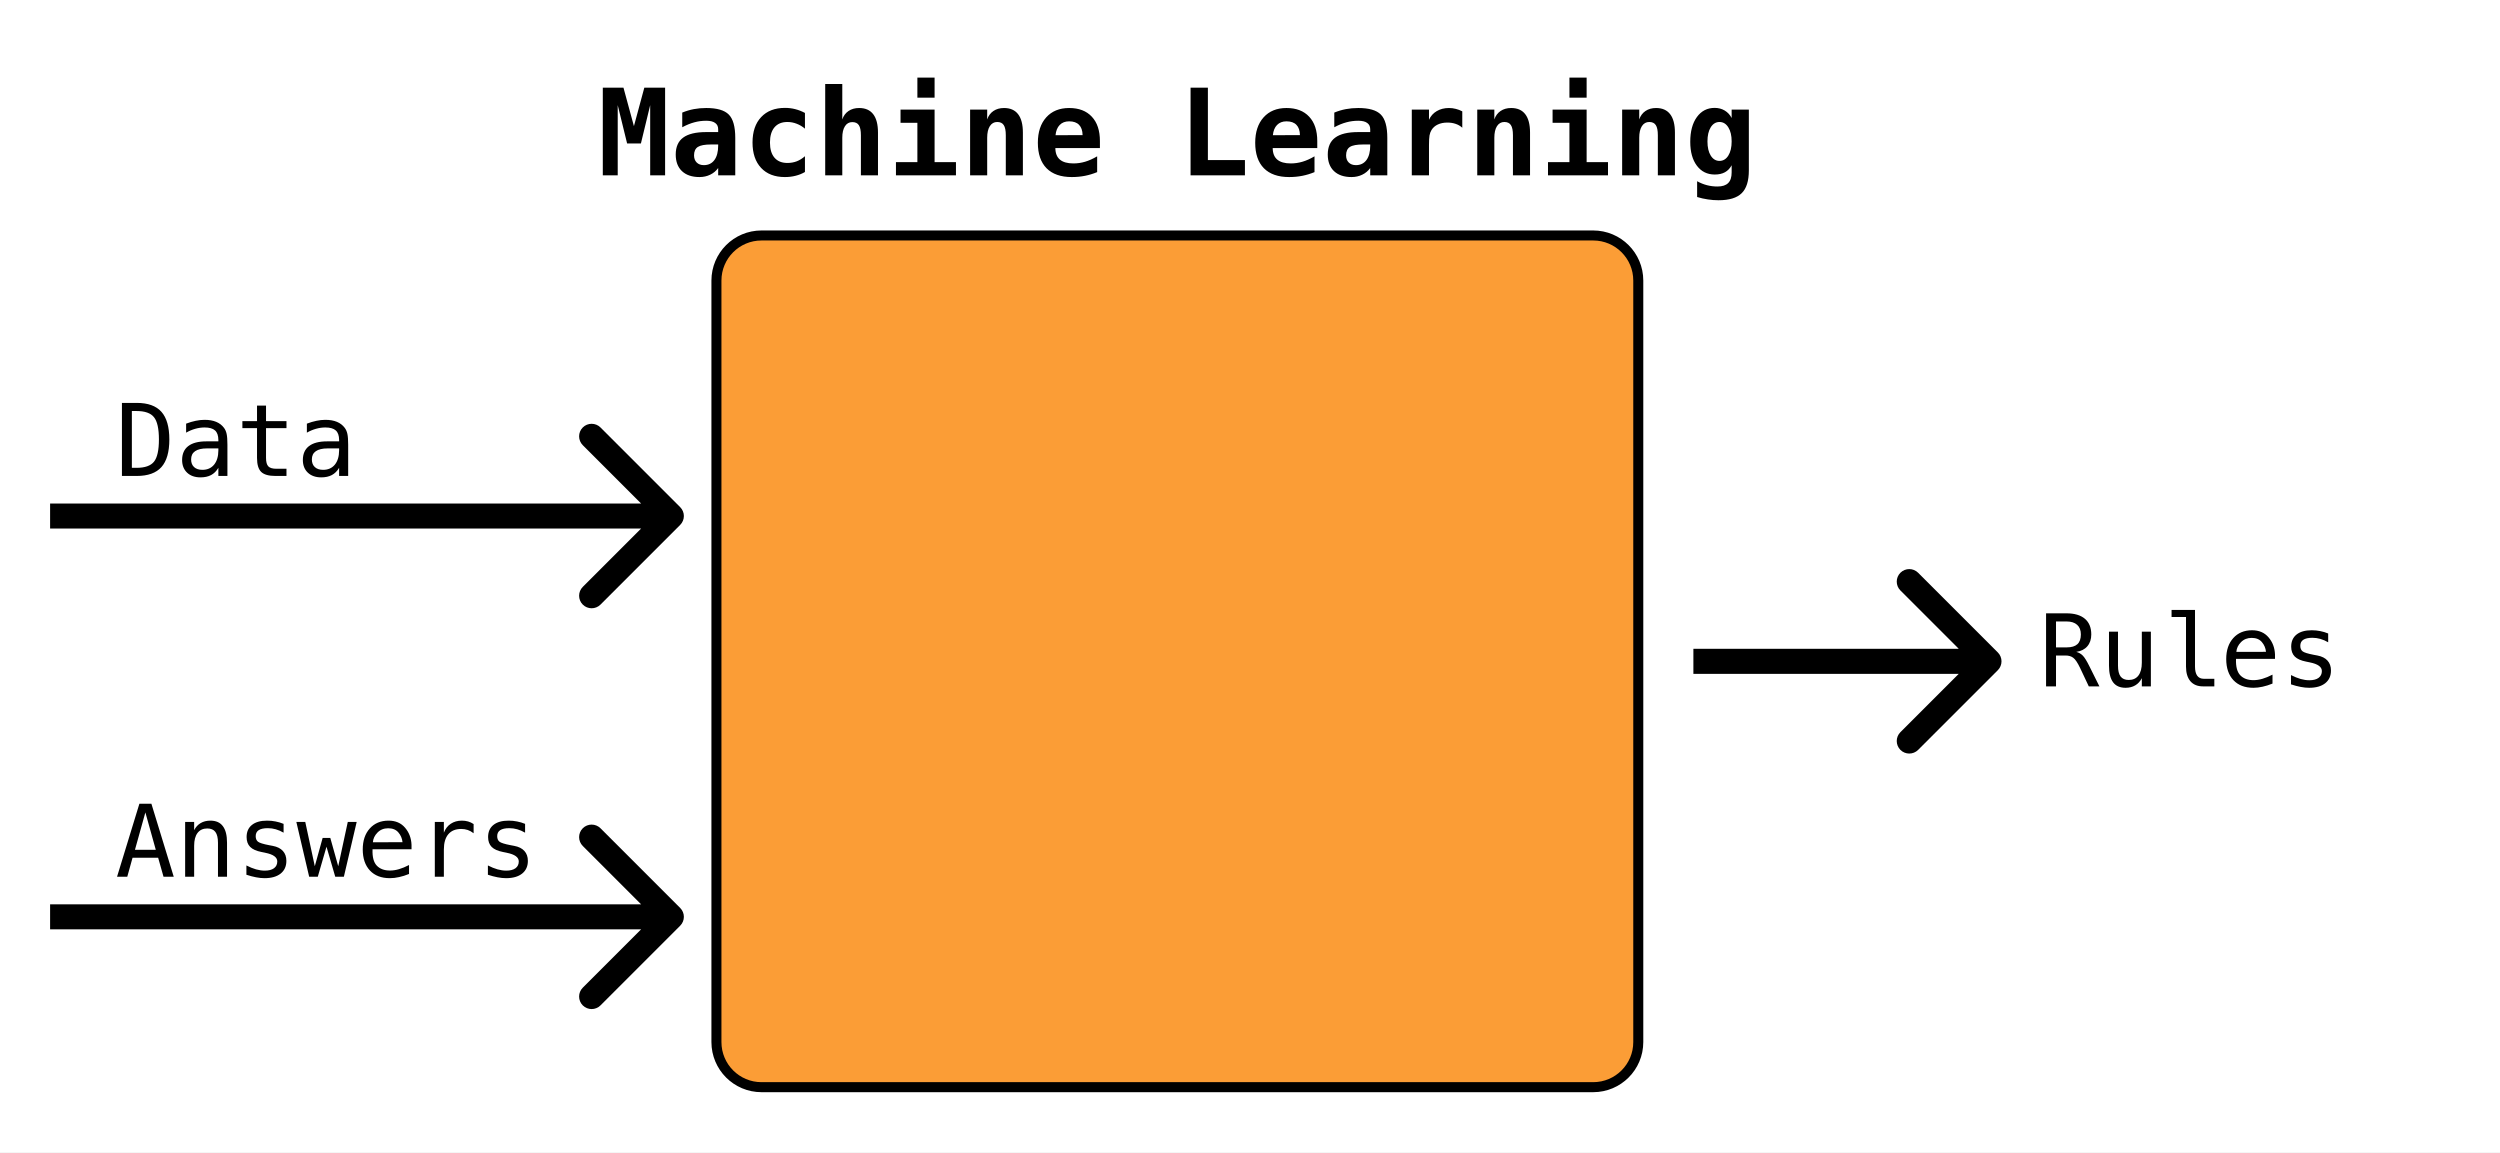
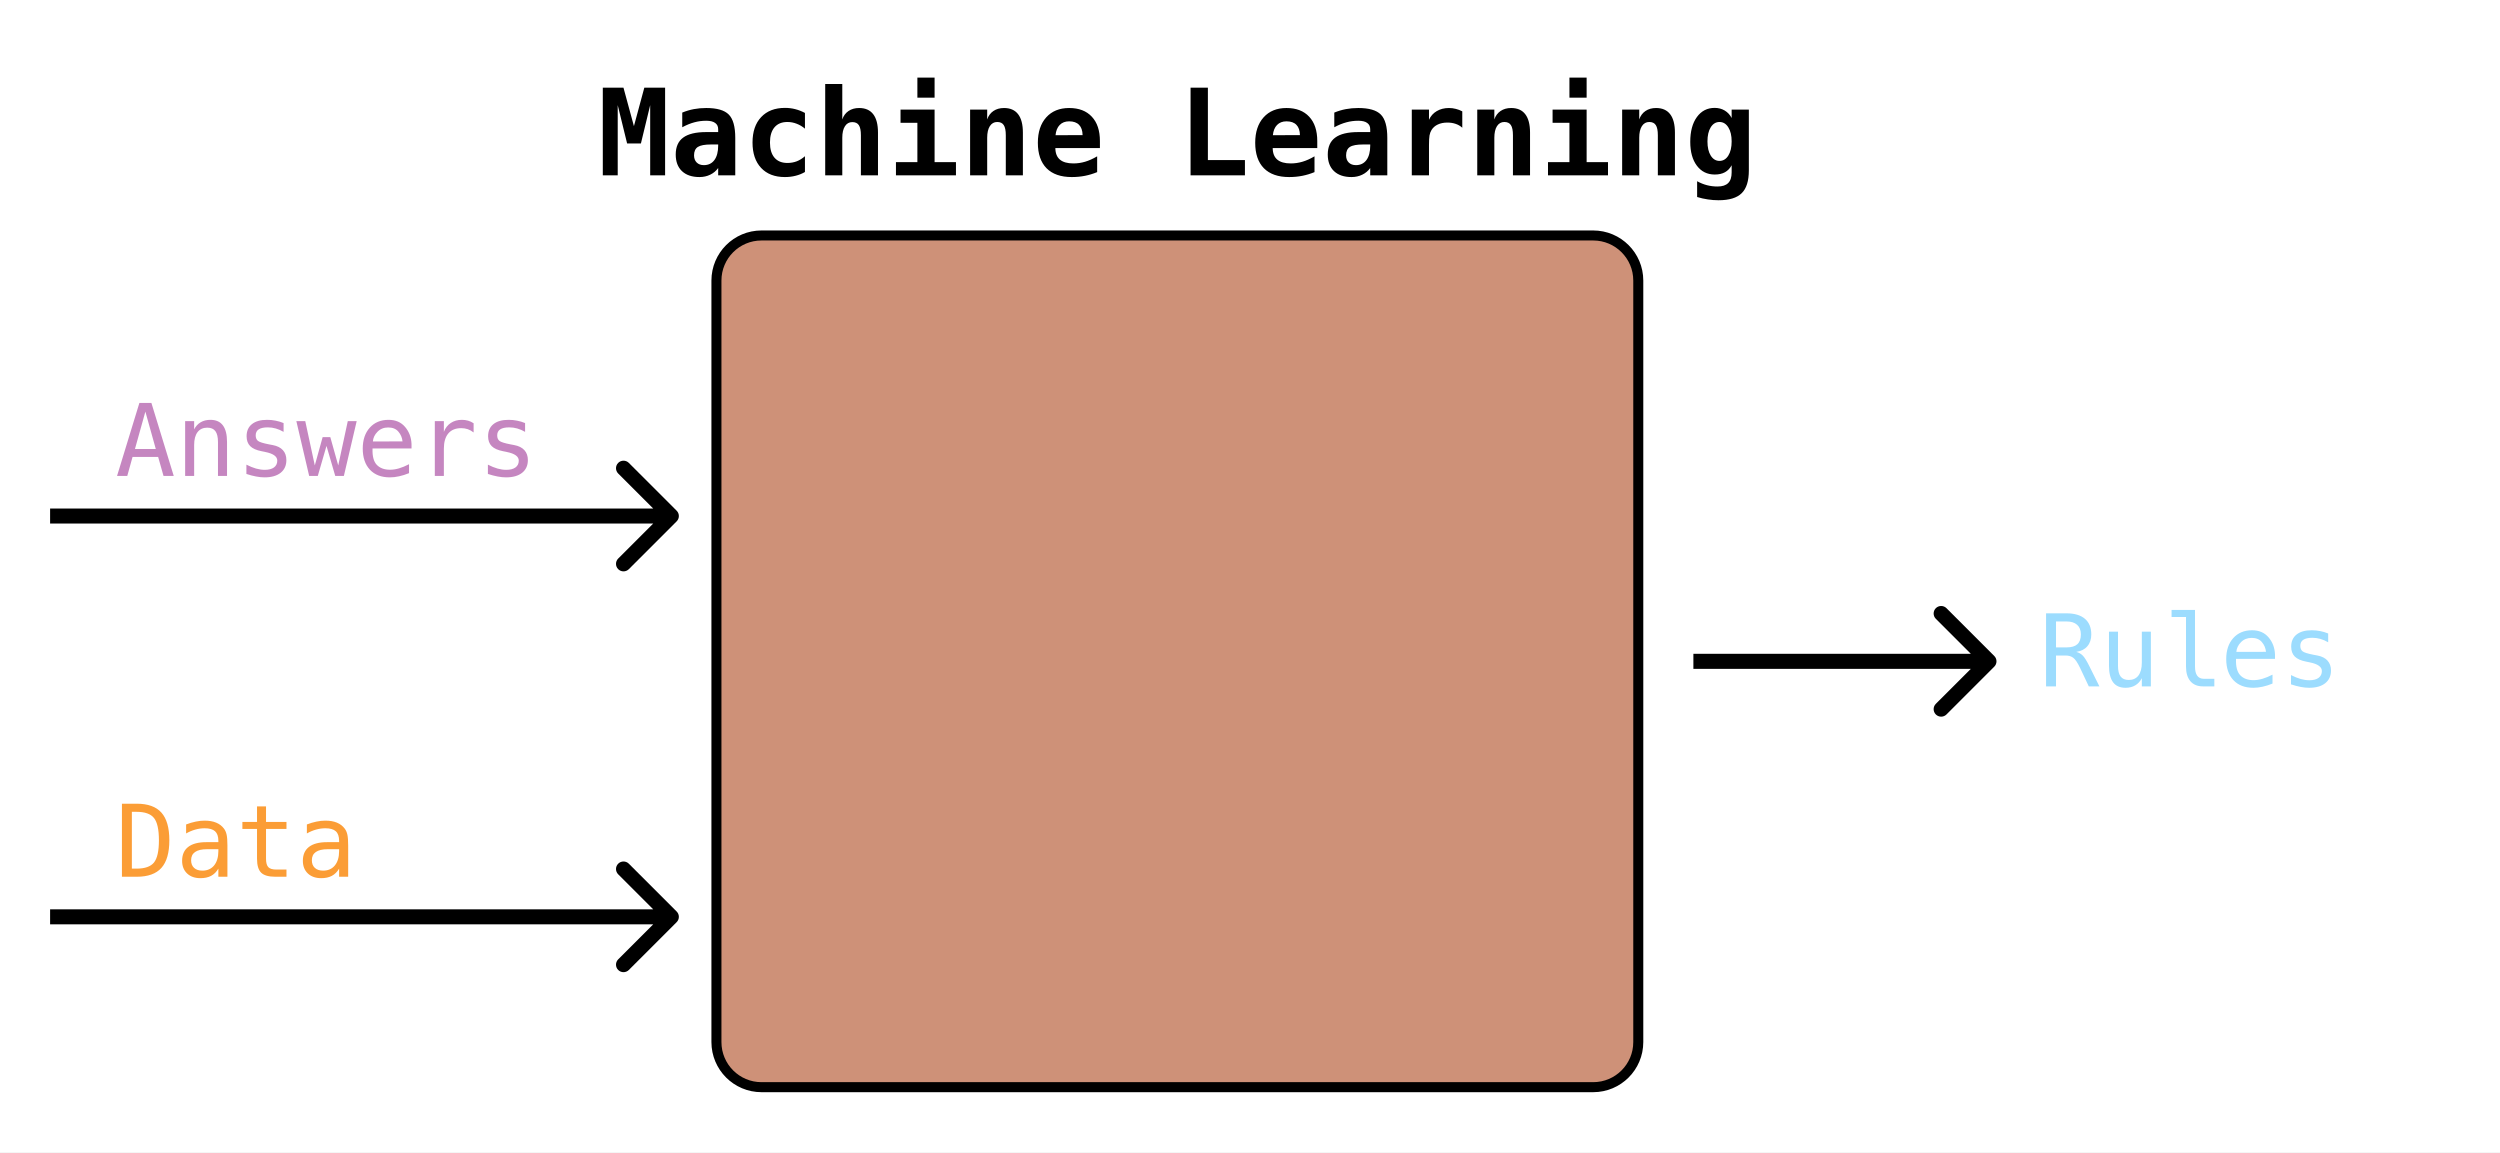
<svg xmlns="http://www.w3.org/2000/svg" width="499" height="230" viewBox="0 0 499 230" fill="none">
  <rect width="499" height="230" fill="white" />
-   <path d="M135.768 184.768C136.744 183.791 136.744 182.209 135.768 181.232L119.858 165.322C118.882 164.346 117.299 164.346 116.322 165.322C115.346 166.299 115.346 167.882 116.322 168.858L130.464 183L116.322 197.142C115.346 198.118 115.346 199.701 116.322 200.678C117.299 201.654 118.882 201.654 119.858 200.678L135.768 184.768ZM10 185.5L134 185.5V180.5L10 180.5V185.5Z" fill="black" />
-   <path d="M29.016 162.158L26.936 169.619H31.096L29.016 162.158ZM27.824 160.42H30.217L34.68 175H32.639L31.564 171.201H26.457L25.402 175H23.361L27.824 160.42ZM45.315 168.223V175H43.508V168.223C43.508 167.24 43.335 166.517 42.99 166.055C42.645 165.592 42.105 165.361 41.369 165.361C40.529 165.361 39.882 165.661 39.426 166.26C38.977 166.852 38.752 167.705 38.752 168.818V175H36.955V164.062H38.752V165.703C39.071 165.078 39.504 164.606 40.051 164.287C40.598 163.962 41.245 163.799 41.994 163.799C43.107 163.799 43.938 164.167 44.484 164.902C45.038 165.632 45.315 166.738 45.315 168.223ZM56.603 164.443V166.201C56.089 165.902 55.572 165.677 55.051 165.527C54.53 165.378 53.999 165.303 53.459 165.303C52.645 165.303 52.036 165.436 51.633 165.703C51.236 165.964 51.037 166.364 51.037 166.904C51.037 167.393 51.187 167.757 51.486 167.998C51.786 168.239 52.531 168.473 53.723 168.701L54.445 168.838C55.337 169.007 56.011 169.346 56.467 169.854C56.929 170.361 57.16 171.022 57.16 171.836C57.16 172.917 56.776 173.763 56.008 174.375C55.24 174.98 54.172 175.283 52.805 175.283C52.264 175.283 51.698 175.225 51.105 175.107C50.513 174.997 49.872 174.827 49.182 174.6V172.744C49.852 173.089 50.493 173.35 51.105 173.525C51.717 173.695 52.297 173.779 52.844 173.779C53.638 173.779 54.253 173.62 54.69 173.301C55.126 172.975 55.344 172.523 55.344 171.943C55.344 171.11 54.546 170.534 52.951 170.215L52.873 170.195L52.199 170.059C51.164 169.857 50.409 169.518 49.934 169.043C49.458 168.561 49.221 167.907 49.221 167.08C49.221 166.032 49.575 165.225 50.285 164.658C50.995 164.085 52.007 163.799 53.322 163.799C53.908 163.799 54.471 163.854 55.012 163.965C55.552 164.069 56.083 164.229 56.603 164.443ZM59.152 164.062H60.93L62.834 172.9L64.397 167.256H65.93L67.512 172.9L69.416 164.062H71.193L68.635 175H66.916L65.168 169.004L63.43 175H61.711L59.152 164.062ZM82.141 168.633V169.512H74.357V169.57C74.305 171.061 74.588 172.132 75.207 172.783C75.832 173.434 76.711 173.76 77.844 173.76C78.417 173.76 79.016 173.669 79.641 173.486C80.266 173.304 80.933 173.027 81.643 172.656V174.443C80.959 174.723 80.298 174.932 79.66 175.068C79.029 175.212 78.417 175.283 77.824 175.283C76.125 175.283 74.797 174.775 73.84 173.76C72.883 172.738 72.404 171.331 72.404 169.541C72.404 167.796 72.873 166.403 73.811 165.361C74.748 164.32 75.998 163.799 77.561 163.799C78.954 163.799 80.051 164.271 80.852 165.215C81.659 166.159 82.088 167.298 82.141 168.633ZM80.344 168.105C80.266 167.35 79.989 166.699 79.514 166.152C79.045 165.599 78.368 165.322 77.482 165.322C76.617 165.322 75.904 165.609 75.344 166.182C74.784 166.755 74.478 167.399 74.426 168.115L80.344 168.105ZM94.533 166.318C94.149 166.019 93.758 165.801 93.361 165.664C92.964 165.527 92.528 165.459 92.053 165.459C90.933 165.459 90.077 165.811 89.484 166.514C88.892 167.217 88.596 168.232 88.596 169.561V175H86.789V164.062H88.596V166.201C88.895 165.426 89.354 164.834 89.973 164.424C90.598 164.007 91.337 163.799 92.189 163.799C92.632 163.799 93.046 163.854 93.43 163.965C93.814 164.076 94.182 164.248 94.533 164.482V166.318ZM104.807 164.443V166.201C104.292 165.902 103.775 165.677 103.254 165.527C102.733 165.378 102.202 165.303 101.662 165.303C100.848 165.303 100.24 165.436 99.836 165.703C99.439 165.964 99.24 166.364 99.24 166.904C99.24 167.393 99.39 167.757 99.689 167.998C99.989 168.239 100.734 168.473 101.926 168.701L102.648 168.838C103.54 169.007 104.214 169.346 104.67 169.854C105.132 170.361 105.363 171.022 105.363 171.836C105.363 172.917 104.979 173.763 104.211 174.375C103.443 174.98 102.375 175.283 101.008 175.283C100.467 175.283 99.901 175.225 99.309 175.107C98.716 174.997 98.075 174.827 97.385 174.6V172.744C98.055 173.089 98.697 173.35 99.309 173.525C99.921 173.695 100.5 173.779 101.047 173.779C101.841 173.779 102.456 173.62 102.893 173.301C103.329 172.975 103.547 172.523 103.547 171.943C103.547 171.11 102.749 170.534 101.154 170.215L101.076 170.195L100.402 170.059C99.367 169.857 98.612 169.518 98.137 169.043C97.662 168.561 97.424 167.907 97.424 167.08C97.424 166.032 97.779 165.225 98.488 164.658C99.198 164.085 100.21 163.799 101.525 163.799C102.111 163.799 102.674 163.854 103.215 163.965C103.755 164.069 104.286 164.229 104.807 164.443Z" fill="black" />
-   <path d="M135.768 104.768C136.744 103.791 136.744 102.209 135.768 101.232L119.858 85.322C118.882 84.346 117.299 84.346 116.322 85.322C115.346 86.299 115.346 87.882 116.322 88.858L130.464 103L116.322 117.142C115.346 118.118 115.346 119.701 116.322 120.678C117.299 121.654 118.882 121.654 119.858 120.678L135.768 104.768ZM10 105.5L134 105.5V100.5L10 100.5V105.5Z" fill="black" />
-   <path d="M398.768 133.768C399.744 132.791 399.744 131.209 398.768 130.232L382.858 114.322C381.882 113.346 380.299 113.346 379.322 114.322C378.346 115.299 378.346 116.882 379.322 117.858L393.464 132L379.322 146.142C378.346 147.118 378.346 148.701 379.322 149.678C380.299 150.654 381.882 150.654 382.858 149.678L398.768 133.768ZM338 134.5H397V129.5H338V134.5Z" fill="black" />
-   <path d="M27.258 93.379C28.918 93.379 30.077 92.972 30.734 92.158C31.392 91.338 31.721 89.86 31.721 87.725C31.721 85.57 31.392 84.085 30.734 83.272C30.083 82.451 28.924 82.041 27.258 82.041H26.32V93.379H27.258ZM27.297 80.42C29.523 80.42 31.164 81.012 32.219 82.197C33.273 83.382 33.801 85.225 33.801 87.725C33.801 90.212 33.273 92.047 32.219 93.232C31.164 94.411 29.523 95 27.297 95H24.338V80.42H27.297ZM41.906 89.502H41.31C40.262 89.502 39.471 89.688 38.938 90.059C38.41 90.423 38.147 90.97 38.147 91.699C38.147 92.357 38.345 92.868 38.742 93.232C39.139 93.597 39.69 93.779 40.393 93.779C41.382 93.779 42.16 93.438 42.727 92.754C43.293 92.064 43.579 91.113 43.586 89.902V89.502H41.906ZM45.393 88.76V95H43.586V93.379C43.202 94.03 42.717 94.512 42.131 94.824C41.551 95.13 40.845 95.283 40.012 95.283C38.898 95.283 38.01 94.971 37.346 94.346C36.682 93.714 36.35 92.871 36.35 91.816C36.35 90.599 36.757 89.674 37.57 89.043C38.391 88.412 39.592 88.096 41.174 88.096H43.586V87.812C43.579 86.94 43.358 86.309 42.922 85.918C42.486 85.521 41.789 85.322 40.832 85.322C40.22 85.322 39.602 85.41 38.977 85.586C38.352 85.762 37.743 86.019 37.15 86.357V84.561C37.815 84.307 38.449 84.118 39.055 83.994C39.667 83.864 40.259 83.799 40.832 83.799C41.737 83.799 42.508 83.932 43.147 84.199C43.791 84.466 44.312 84.867 44.709 85.4C44.956 85.726 45.132 86.13 45.236 86.611C45.34 87.087 45.393 87.803 45.393 88.76ZM53.098 80.957V84.062H57.18V85.459H53.098V91.397C53.098 92.204 53.251 92.767 53.557 93.086C53.863 93.405 54.397 93.564 55.158 93.564H57.18V95H54.982C53.635 95 52.684 94.73 52.131 94.189C51.578 93.649 51.301 92.718 51.301 91.397V85.459H48.381V84.062H51.301V80.957H53.098ZM66.008 89.502H65.412C64.364 89.502 63.573 89.688 63.039 90.059C62.512 90.423 62.248 90.97 62.248 91.699C62.248 92.357 62.447 92.868 62.844 93.232C63.241 93.597 63.791 93.779 64.494 93.779C65.484 93.779 66.262 93.438 66.828 92.754C67.394 92.064 67.681 91.113 67.688 89.902V89.502H66.008ZM69.494 88.76V95H67.688V93.379C67.303 94.03 66.818 94.512 66.232 94.824C65.653 95.13 64.947 95.283 64.113 95.283C63 95.283 62.111 94.971 61.447 94.346C60.783 93.714 60.451 92.871 60.451 91.816C60.451 90.599 60.858 89.674 61.672 89.043C62.492 88.412 63.693 88.096 65.275 88.096H67.688V87.812C67.681 86.94 67.46 86.309 67.023 85.918C66.587 85.521 65.891 85.322 64.934 85.322C64.322 85.322 63.703 85.41 63.078 85.586C62.453 85.762 61.844 86.019 61.252 86.357V84.561C61.916 84.307 62.551 84.118 63.156 83.994C63.768 83.864 64.361 83.799 64.934 83.799C65.838 83.799 66.61 83.932 67.248 84.199C67.893 84.466 68.413 84.867 68.811 85.4C69.058 85.726 69.234 86.13 69.338 86.611C69.442 87.087 69.494 87.803 69.494 88.76Z" fill="black" />
-   <path d="M414.422 130.115C414.93 130.245 415.363 130.493 415.721 130.857C416.079 131.215 416.525 131.935 417.059 133.016L419.041 137H416.922L415.184 133.318C414.682 132.27 414.23 131.596 413.826 131.297C413.429 130.991 412.908 130.838 412.264 130.838H410.379V137H408.396V122.42H412.459C414.061 122.42 415.288 122.781 416.141 123.504C416.993 124.227 417.42 125.271 417.42 126.639C417.42 127.602 417.156 128.39 416.629 129.002C416.108 129.607 415.372 129.979 414.422 130.115ZM410.379 124.041V129.217H412.537C413.481 129.217 414.184 129.005 414.646 128.582C415.109 128.159 415.34 127.511 415.34 126.639C415.34 125.799 415.092 125.158 414.598 124.715C414.109 124.266 413.396 124.041 412.459 124.041H410.379ZM420.955 132.859V126.082H422.752V132.859C422.752 133.842 422.924 134.565 423.27 135.027C423.621 135.49 424.161 135.721 424.891 135.721C425.737 135.721 426.385 135.424 426.834 134.832C427.283 134.233 427.508 133.377 427.508 132.264V126.082H429.314V137H427.508V135.359C427.189 135.991 426.753 136.469 426.199 136.795C425.652 137.12 425.011 137.283 424.275 137.283C423.156 137.283 422.322 136.919 421.775 136.189C421.229 135.454 420.955 134.344 420.955 132.859ZM438.123 133.045C438.123 133.852 438.27 134.461 438.562 134.871C438.862 135.281 439.301 135.486 439.881 135.486H441.98V137H439.705C438.631 137 437.798 136.658 437.205 135.975C436.619 135.285 436.326 134.308 436.326 133.045V123.152H433.445V121.746H438.123V133.045ZM454.09 130.633V131.512H446.307V131.57C446.255 133.061 446.538 134.132 447.156 134.783C447.781 135.434 448.66 135.76 449.793 135.76C450.366 135.76 450.965 135.669 451.59 135.486C452.215 135.304 452.882 135.027 453.592 134.656V136.443C452.908 136.723 452.247 136.932 451.609 137.068C450.978 137.212 450.366 137.283 449.773 137.283C448.074 137.283 446.746 136.775 445.789 135.76C444.832 134.738 444.354 133.331 444.354 131.541C444.354 129.796 444.822 128.403 445.76 127.361C446.697 126.32 447.947 125.799 449.51 125.799C450.903 125.799 452 126.271 452.801 127.215C453.608 128.159 454.038 129.298 454.09 130.633ZM452.293 130.105C452.215 129.35 451.938 128.699 451.463 128.152C450.994 127.599 450.317 127.322 449.432 127.322C448.566 127.322 447.853 127.609 447.293 128.182C446.733 128.755 446.427 129.399 446.375 130.115L452.293 130.105ZM464.705 126.443V128.201C464.191 127.902 463.673 127.677 463.152 127.527C462.632 127.378 462.101 127.303 461.561 127.303C460.747 127.303 460.138 127.436 459.734 127.703C459.337 127.964 459.139 128.364 459.139 128.904C459.139 129.393 459.288 129.757 459.588 129.998C459.887 130.239 460.633 130.473 461.824 130.701L462.547 130.838C463.439 131.007 464.113 131.346 464.568 131.854C465.031 132.361 465.262 133.022 465.262 133.836C465.262 134.917 464.878 135.763 464.109 136.375C463.341 136.98 462.273 137.283 460.906 137.283C460.366 137.283 459.799 137.225 459.207 137.107C458.615 136.997 457.973 136.827 457.283 136.6V134.744C457.954 135.089 458.595 135.35 459.207 135.525C459.819 135.695 460.398 135.779 460.945 135.779C461.74 135.779 462.355 135.62 462.791 135.301C463.227 134.975 463.445 134.523 463.445 133.943C463.445 133.11 462.648 132.534 461.053 132.215L460.975 132.195L460.301 132.059C459.266 131.857 458.51 131.518 458.035 131.043C457.56 130.561 457.322 129.907 457.322 129.08C457.322 128.032 457.677 127.225 458.387 126.658C459.096 126.085 460.109 125.799 461.424 125.799C462.01 125.799 462.573 125.854 463.113 125.965C463.654 126.069 464.184 126.229 464.705 126.443Z" fill="black" />
+   <path d="M135.061 184.061C135.646 183.475 135.646 182.525 135.061 181.939L125.515 172.393C124.929 171.808 123.979 171.808 123.393 172.393C122.808 172.979 122.808 173.929 123.393 174.515L131.879 183L123.393 191.485C122.808 192.071 122.808 193.021 123.393 193.607C123.979 194.192 124.929 194.192 125.515 193.607L135.061 184.061ZM10 184.5L134 184.5V181.5L10 181.5V184.5Z" fill="black" />
+   <path d="M29.016 82.158L26.936 89.619H31.096L29.016 82.158ZM27.824 80.42H30.217L34.68 95H32.639L31.564 91.201H26.457L25.402 95H23.361L27.824 80.42ZM45.315 88.223V95H43.508V88.223C43.508 87.24 43.335 86.517 42.99 86.055C42.645 85.592 42.105 85.361 41.369 85.361C40.529 85.361 39.882 85.661 39.426 86.26C38.977 86.852 38.752 87.705 38.752 88.818V95H36.955V84.062H38.752V85.703C39.071 85.078 39.504 84.606 40.051 84.287C40.598 83.962 41.245 83.799 41.994 83.799C43.107 83.799 43.938 84.167 44.484 84.902C45.038 85.632 45.315 86.738 45.315 88.223ZM56.603 84.443V86.201C56.089 85.902 55.572 85.677 55.051 85.527C54.53 85.378 53.999 85.303 53.459 85.303C52.645 85.303 52.036 85.436 51.633 85.703C51.236 85.963 51.037 86.364 51.037 86.904C51.037 87.393 51.187 87.757 51.486 87.998C51.786 88.239 52.531 88.473 53.723 88.701L54.445 88.838C55.337 89.007 56.011 89.346 56.467 89.853C56.929 90.361 57.16 91.022 57.16 91.836C57.16 92.917 56.776 93.763 56.008 94.375C55.24 94.981 54.172 95.283 52.805 95.283C52.264 95.283 51.698 95.225 51.105 95.107C50.513 94.997 49.872 94.828 49.182 94.6V92.744C49.852 93.089 50.493 93.35 51.105 93.525C51.717 93.695 52.297 93.779 52.844 93.779C53.638 93.779 54.253 93.62 54.69 93.301C55.126 92.975 55.344 92.523 55.344 91.943C55.344 91.11 54.546 90.534 52.951 90.215L52.873 90.195L52.199 90.059C51.164 89.857 50.409 89.518 49.934 89.043C49.458 88.561 49.221 87.907 49.221 87.08C49.221 86.032 49.575 85.225 50.285 84.658C50.995 84.085 52.007 83.799 53.322 83.799C53.908 83.799 54.471 83.854 55.012 83.965C55.552 84.069 56.083 84.228 56.603 84.443ZM59.152 84.062H60.93L62.834 92.9L64.397 87.256H65.93L67.512 92.9L69.416 84.062H71.193L68.635 95H66.916L65.168 89.004L63.43 95H61.711L59.152 84.062ZM82.141 88.633V89.512H74.357V89.57C74.305 91.061 74.588 92.132 75.207 92.783C75.832 93.434 76.711 93.76 77.844 93.76C78.417 93.76 79.016 93.669 79.641 93.486C80.266 93.304 80.933 93.027 81.643 92.656V94.443C80.959 94.723 80.298 94.932 79.66 95.068C79.029 95.212 78.417 95.283 77.824 95.283C76.125 95.283 74.797 94.775 73.84 93.76C72.883 92.738 72.404 91.331 72.404 89.541C72.404 87.796 72.873 86.403 73.811 85.361C74.748 84.32 75.998 83.799 77.561 83.799C78.954 83.799 80.051 84.271 80.852 85.215C81.659 86.159 82.088 87.298 82.141 88.633ZM80.344 88.106C80.266 87.35 79.989 86.699 79.514 86.152C79.045 85.599 78.368 85.322 77.482 85.322C76.617 85.322 75.904 85.609 75.344 86.182C74.784 86.755 74.478 87.399 74.426 88.115L80.344 88.106ZM94.533 86.318C94.149 86.019 93.758 85.801 93.361 85.664C92.964 85.527 92.528 85.459 92.053 85.459C90.933 85.459 90.077 85.811 89.484 86.514C88.892 87.217 88.596 88.232 88.596 89.561V95H86.789V84.062H88.596V86.201C88.895 85.426 89.354 84.834 89.973 84.424C90.598 84.007 91.337 83.799 92.189 83.799C92.632 83.799 93.046 83.854 93.43 83.965C93.814 84.076 94.182 84.248 94.533 84.482V86.318ZM104.807 84.443V86.201C104.292 85.902 103.775 85.677 103.254 85.527C102.733 85.378 102.202 85.303 101.662 85.303C100.848 85.303 100.24 85.436 99.836 85.703C99.439 85.963 99.24 86.364 99.24 86.904C99.24 87.393 99.39 87.757 99.689 87.998C99.989 88.239 100.734 88.473 101.926 88.701L102.648 88.838C103.54 89.007 104.214 89.346 104.67 89.853C105.132 90.361 105.363 91.022 105.363 91.836C105.363 92.917 104.979 93.763 104.211 94.375C103.443 94.981 102.375 95.283 101.008 95.283C100.467 95.283 99.901 95.225 99.309 95.107C98.716 94.997 98.075 94.828 97.385 94.6V92.744C98.055 93.089 98.697 93.35 99.309 93.525C99.921 93.695 100.5 93.779 101.047 93.779C101.841 93.779 102.456 93.62 102.893 93.301C103.329 92.975 103.547 92.523 103.547 91.943C103.547 91.11 102.749 90.534 101.154 90.215L101.076 90.195L100.402 90.059C99.367 89.857 98.612 89.518 98.137 89.043C97.662 88.561 97.424 87.907 97.424 87.08C97.424 86.032 97.779 85.225 98.488 84.658C99.198 84.085 100.21 83.799 101.525 83.799C102.111 83.799 102.674 83.854 103.215 83.965C103.755 84.069 104.286 84.228 104.807 84.443Z" fill="#C586C0" />
+   <path d="M135.061 104.061C135.646 103.475 135.646 102.525 135.061 101.939L125.515 92.393C124.929 91.808 123.979 91.808 123.393 92.393C122.808 92.979 122.808 93.929 123.393 94.515L131.879 103L123.393 111.485C122.808 112.071 122.808 113.021 123.393 113.607C123.979 114.192 124.929 114.192 125.515 113.607L135.061 104.061ZM10 104.5L134 104.5V101.5L10 101.5V104.5Z" fill="black" />
+   <path d="M398.061 133.061C398.646 132.475 398.646 131.525 398.061 130.939L388.515 121.393C387.929 120.808 386.979 120.808 386.393 121.393C385.808 121.979 385.808 122.929 386.393 123.515L394.879 132L386.393 140.485C385.808 141.071 385.808 142.021 386.393 142.607C386.979 143.192 387.929 143.192 388.515 142.607L398.061 133.061ZM338 133.5H397V130.5H338V133.5Z" fill="black" />
+   <path d="M27.258 173.379C28.918 173.379 30.077 172.972 30.734 172.158C31.392 171.338 31.721 169.86 31.721 167.725C31.721 165.57 31.392 164.085 30.734 163.271C30.083 162.451 28.924 162.041 27.258 162.041H26.32V173.379H27.258ZM27.297 160.42C29.523 160.42 31.164 161.012 32.219 162.197C33.273 163.382 33.801 165.225 33.801 167.725C33.801 170.212 33.273 172.048 32.219 173.232C31.164 174.411 29.523 175 27.297 175H24.338V160.42H27.297ZM41.906 169.502H41.31C40.262 169.502 39.471 169.688 38.938 170.059C38.41 170.423 38.147 170.97 38.147 171.699C38.147 172.357 38.345 172.868 38.742 173.232C39.139 173.597 39.69 173.779 40.393 173.779C41.382 173.779 42.16 173.438 42.727 172.754C43.293 172.064 43.579 171.113 43.586 169.902V169.502H41.906ZM45.393 168.76V175H43.586V173.379C43.202 174.03 42.717 174.512 42.131 174.824C41.551 175.13 40.845 175.283 40.012 175.283C38.898 175.283 38.01 174.971 37.346 174.346C36.682 173.714 36.35 172.871 36.35 171.816C36.35 170.599 36.757 169.674 37.57 169.043C38.391 168.411 39.592 168.096 41.174 168.096H43.586V167.812C43.579 166.94 43.358 166.309 42.922 165.918C42.486 165.521 41.789 165.322 40.832 165.322C40.22 165.322 39.602 165.41 38.977 165.586C38.352 165.762 37.743 166.019 37.15 166.357V164.561C37.815 164.307 38.449 164.118 39.055 163.994C39.667 163.864 40.259 163.799 40.832 163.799C41.737 163.799 42.508 163.932 43.147 164.199C43.791 164.466 44.312 164.867 44.709 165.4C44.956 165.726 45.132 166.13 45.236 166.611C45.34 167.087 45.393 167.803 45.393 168.76ZM53.098 160.957V164.062H57.18V165.459H53.098V171.396C53.098 172.204 53.251 172.767 53.557 173.086C53.863 173.405 54.397 173.564 55.158 173.564H57.18V175H54.982C53.635 175 52.684 174.73 52.131 174.189C51.578 173.649 51.301 172.718 51.301 171.396V165.459H48.381V164.062H51.301V160.957H53.098ZM66.008 169.502H65.412C64.364 169.502 63.573 169.688 63.039 170.059C62.512 170.423 62.248 170.97 62.248 171.699C62.248 172.357 62.447 172.868 62.844 173.232C63.241 173.597 63.791 173.779 64.494 173.779C65.484 173.779 66.262 173.438 66.828 172.754C67.394 172.064 67.681 171.113 67.688 169.902V169.502H66.008ZM69.494 168.76V175H67.688V173.379C67.303 174.03 66.818 174.512 66.232 174.824C65.653 175.13 64.947 175.283 64.113 175.283C63 175.283 62.111 174.971 61.447 174.346C60.783 173.714 60.451 172.871 60.451 171.816C60.451 170.599 60.858 169.674 61.672 169.043C62.492 168.411 63.693 168.096 65.275 168.096H67.688V167.812C67.681 166.94 67.46 166.309 67.023 165.918C66.587 165.521 65.891 165.322 64.934 165.322C64.322 165.322 63.703 165.41 63.078 165.586C62.453 165.762 61.844 166.019 61.252 166.357V164.561C61.916 164.307 62.551 164.118 63.156 163.994C63.768 163.864 64.361 163.799 64.934 163.799C65.838 163.799 66.61 163.932 67.248 164.199C67.893 164.466 68.413 164.867 68.811 165.4C69.058 165.726 69.234 166.13 69.338 166.611C69.442 167.087 69.494 167.803 69.494 168.76Z" fill="#FB9D36" />
+   <path d="M414.422 130.115C414.93 130.245 415.363 130.493 415.721 130.857C416.079 131.215 416.525 131.935 417.059 133.016L419.041 137H416.922L415.184 133.318C414.682 132.27 414.23 131.596 413.826 131.297C413.429 130.991 412.908 130.838 412.264 130.838H410.379V137H408.396V122.42H412.459C414.061 122.42 415.288 122.781 416.141 123.504C416.993 124.227 417.42 125.271 417.42 126.639C417.42 127.602 417.156 128.39 416.629 129.002C416.108 129.607 415.372 129.979 414.422 130.115ZM410.379 124.041V129.217H412.537C413.481 129.217 414.184 129.005 414.646 128.582C415.109 128.159 415.34 127.511 415.34 126.639C415.34 125.799 415.092 125.158 414.598 124.715C414.109 124.266 413.396 124.041 412.459 124.041H410.379ZM420.955 132.859V126.082H422.752V132.859C422.752 133.842 422.924 134.565 423.27 135.027C423.621 135.49 424.161 135.721 424.891 135.721C425.737 135.721 426.385 135.424 426.834 134.832C427.283 134.233 427.508 133.377 427.508 132.264V126.082H429.314V137H427.508V135.359C427.189 135.991 426.753 136.469 426.199 136.795C425.652 137.12 425.011 137.283 424.275 137.283C423.156 137.283 422.322 136.919 421.775 136.189C421.229 135.454 420.955 134.344 420.955 132.859ZM438.123 133.045C438.123 133.852 438.27 134.461 438.562 134.871C438.862 135.281 439.301 135.486 439.881 135.486H441.98V137H439.705C438.631 137 437.798 136.658 437.205 135.975C436.619 135.285 436.326 134.308 436.326 133.045V123.152H433.445V121.746H438.123V133.045ZM454.09 130.633V131.512H446.307V131.57C446.255 133.061 446.538 134.132 447.156 134.783C447.781 135.434 448.66 135.76 449.793 135.76C450.366 135.76 450.965 135.669 451.59 135.486C452.215 135.304 452.882 135.027 453.592 134.656V136.443C452.908 136.723 452.247 136.932 451.609 137.068C450.978 137.212 450.366 137.283 449.773 137.283C448.074 137.283 446.746 136.775 445.789 135.76C444.832 134.738 444.354 133.331 444.354 131.541C444.354 129.796 444.822 128.403 445.76 127.361C446.697 126.32 447.947 125.799 449.51 125.799C450.903 125.799 452 126.271 452.801 127.215C453.608 128.159 454.038 129.298 454.09 130.633ZM452.293 130.105C452.215 129.35 451.938 128.699 451.463 128.152C450.994 127.599 450.317 127.322 449.432 127.322C448.566 127.322 447.853 127.609 447.293 128.182C446.733 128.755 446.427 129.399 446.375 130.115L452.293 130.105ZM464.705 126.443V128.201C464.191 127.902 463.673 127.677 463.152 127.527C462.632 127.378 462.101 127.303 461.561 127.303C460.747 127.303 460.138 127.436 459.734 127.703C459.337 127.964 459.139 128.364 459.139 128.904C459.139 129.393 459.288 129.757 459.588 129.998C459.887 130.239 460.633 130.473 461.824 130.701L462.547 130.838C463.439 131.007 464.113 131.346 464.568 131.854C465.031 132.361 465.262 133.022 465.262 133.836C465.262 134.917 464.878 135.763 464.109 136.375C463.341 136.98 462.273 137.283 460.906 137.283C460.366 137.283 459.799 137.225 459.207 137.107C458.615 136.997 457.973 136.827 457.283 136.6V134.744C457.954 135.089 458.595 135.35 459.207 135.525C459.819 135.695 460.398 135.779 460.945 135.779C461.74 135.779 462.355 135.62 462.791 135.301C463.227 134.975 463.445 134.523 463.445 133.943C463.445 133.11 462.648 132.534 461.053 132.215L460.975 132.195L460.301 132.059C459.266 131.857 458.51 131.518 458.035 131.043C457.56 130.561 457.322 129.907 457.322 129.08C457.322 128.032 457.677 127.225 458.387 126.658C459.096 126.085 460.109 125.799 461.424 125.799C462.01 125.799 462.573 125.854 463.113 125.965C463.654 126.069 464.184 126.229 464.705 126.443Z" fill="#9CDCFE" />
  <path d="M120.32 17.504H124.445L126.531 25.18L128.605 17.504H132.754V35H129.777V20.984L127.926 28.637H125.172L123.297 20.984V35H120.32V17.504ZM141.977 28.836C140.695 28.836 139.801 29 139.293 29.328C138.785 29.656 138.531 30.219 138.531 31.016C138.531 31.609 138.707 32.082 139.059 32.434C139.41 32.785 139.887 32.961 140.488 32.961C141.395 32.961 142.098 32.621 142.598 31.941C143.098 31.254 143.348 30.297 143.348 29.07V28.836H141.977ZM146.758 27.512V35H143.348V33.535C142.934 34.113 142.402 34.559 141.754 34.871C141.105 35.184 140.391 35.34 139.609 35.34C138.117 35.34 136.953 34.945 136.117 34.156C135.289 33.367 134.875 32.266 134.875 30.852C134.875 29.32 135.371 28.191 136.363 27.465C137.355 26.73 138.891 26.363 140.969 26.363H143.348V25.789C143.348 25.234 143.145 24.816 142.738 24.535C142.34 24.246 141.75 24.102 140.969 24.102C140.148 24.102 139.352 24.207 138.578 24.418C137.812 24.621 137.012 24.949 136.176 25.402V22.473C136.934 22.16 137.703 21.93 138.484 21.781C139.266 21.633 140.094 21.559 140.969 21.559C143.102 21.559 144.598 21.992 145.457 22.859C146.324 23.727 146.758 25.277 146.758 27.512ZM160.668 34.332C160.09 34.668 159.469 34.918 158.805 35.082C158.141 35.254 157.426 35.34 156.66 35.34C154.637 35.34 153.055 34.73 151.914 33.512C150.773 32.293 150.203 30.605 150.203 28.449C150.203 26.285 150.777 24.594 151.926 23.375C153.074 22.148 154.66 21.535 156.684 21.535C157.387 21.535 158.062 21.617 158.711 21.781C159.367 21.945 160.02 22.199 160.668 22.543V25.684C160.168 25.254 159.617 24.926 159.016 24.699C158.422 24.465 157.805 24.348 157.164 24.348C156.047 24.348 155.188 24.703 154.586 25.414C153.984 26.125 153.684 27.137 153.684 28.449C153.684 29.762 153.984 30.77 154.586 31.473C155.188 32.176 156.047 32.527 157.164 32.527C157.828 32.527 158.449 32.418 159.027 32.199C159.605 31.973 160.152 31.633 160.668 31.18V34.332ZM175.246 26.48V35H171.836V27.008C171.836 26.062 171.699 25.387 171.426 24.98C171.16 24.574 170.723 24.371 170.113 24.371C169.488 24.371 169 24.648 168.648 25.203C168.297 25.75 168.121 26.512 168.121 27.488V35H164.711V16.766H168.121V23.844C168.363 23.117 168.777 22.555 169.363 22.156C169.949 21.758 170.656 21.559 171.484 21.559C172.727 21.559 173.664 21.973 174.297 22.801C174.93 23.621 175.246 24.848 175.246 26.48ZM179.746 21.875H186.543V32.363H190.809V35H178.832V32.363H183.109V24.512H179.746V21.875ZM183.109 15.488H186.543V19.496H183.109V15.488ZM204.168 26.48V35H200.758V27.008C200.758 26.055 200.621 25.375 200.348 24.969C200.082 24.555 199.645 24.348 199.035 24.348C198.418 24.348 197.93 24.625 197.57 25.18C197.219 25.734 197.043 26.504 197.043 27.488V35H193.633V21.875H197.043V23.844C197.285 23.117 197.699 22.555 198.285 22.156C198.871 21.758 199.578 21.559 200.406 21.559C201.648 21.559 202.586 21.973 203.219 22.801C203.852 23.621 204.168 24.848 204.168 26.48ZM218.992 34.355C218.195 34.684 217.383 34.93 216.555 35.094C215.727 35.258 214.852 35.34 213.93 35.34C211.734 35.34 210.055 34.754 208.891 33.582C207.734 32.402 207.156 30.707 207.156 28.496C207.156 26.355 207.715 24.664 208.832 23.422C209.949 22.18 211.473 21.559 213.402 21.559C215.348 21.559 216.855 22.137 217.926 23.293C219.004 24.441 219.543 26.062 219.543 28.156V29.551H210.648C210.656 30.582 210.961 31.352 211.562 31.859C212.164 32.367 213.062 32.621 214.258 32.621C215.047 32.621 215.824 32.508 216.59 32.281C217.355 32.055 218.156 31.695 218.992 31.203V34.355ZM216.086 26.973C216.07 26.066 215.836 25.383 215.383 24.922C214.938 24.453 214.277 24.219 213.402 24.219C212.613 24.219 211.984 24.461 211.516 24.945C211.047 25.422 210.77 26.102 210.684 26.984L216.086 26.973ZM237.637 35V17.504H241.094V31.953H248.488V35H237.637ZM262.375 34.355C261.578 34.684 260.766 34.93 259.938 35.094C259.109 35.258 258.234 35.34 257.312 35.34C255.117 35.34 253.438 34.754 252.273 33.582C251.117 32.402 250.539 30.707 250.539 28.496C250.539 26.355 251.098 24.664 252.215 23.422C253.332 22.18 254.855 21.559 256.785 21.559C258.73 21.559 260.238 22.137 261.309 23.293C262.387 24.441 262.926 26.062 262.926 28.156V29.551H254.031C254.039 30.582 254.344 31.352 254.945 31.859C255.547 32.367 256.445 32.621 257.641 32.621C258.43 32.621 259.207 32.508 259.973 32.281C260.738 32.055 261.539 31.695 262.375 31.203V34.355ZM259.469 26.973C259.453 26.066 259.219 25.383 258.766 24.922C258.32 24.453 257.66 24.219 256.785 24.219C255.996 24.219 255.367 24.461 254.898 24.945C254.43 25.422 254.152 26.102 254.066 26.984L259.469 26.973ZM272.125 28.836C270.844 28.836 269.949 29 269.441 29.328C268.934 29.656 268.68 30.219 268.68 31.016C268.68 31.609 268.855 32.082 269.207 32.434C269.559 32.785 270.035 32.961 270.637 32.961C271.543 32.961 272.246 32.621 272.746 31.941C273.246 31.254 273.496 30.297 273.496 29.07V28.836H272.125ZM276.906 27.512V35H273.496V33.535C273.082 34.113 272.551 34.559 271.902 34.871C271.254 35.184 270.539 35.34 269.758 35.34C268.266 35.34 267.102 34.945 266.266 34.156C265.438 33.367 265.023 32.266 265.023 30.852C265.023 29.32 265.52 28.191 266.512 27.465C267.504 26.73 269.039 26.363 271.117 26.363H273.496V25.789C273.496 25.234 273.293 24.816 272.887 24.535C272.488 24.246 271.898 24.102 271.117 24.102C270.297 24.102 269.5 24.207 268.727 24.418C267.961 24.621 267.16 24.949 266.324 25.402V22.473C267.082 22.16 267.852 21.93 268.633 21.781C269.414 21.633 270.242 21.559 271.117 21.559C273.25 21.559 274.746 21.992 275.605 22.859C276.473 23.727 276.906 25.277 276.906 27.512ZM291.871 25.496C291.496 25.152 291.055 24.895 290.547 24.723C290.047 24.551 289.496 24.465 288.895 24.465C288.168 24.465 287.531 24.594 286.984 24.852C286.445 25.102 286.027 25.469 285.73 25.953C285.543 26.25 285.41 26.609 285.332 27.031C285.262 27.453 285.227 28.094 285.227 28.953V35H281.793V21.875H285.227V23.914C285.562 23.164 286.078 22.586 286.773 22.18C287.469 21.766 288.281 21.559 289.211 21.559C289.68 21.559 290.137 21.617 290.582 21.734C291.035 21.844 291.465 22.008 291.871 22.227V25.496ZM305.395 26.48V35H301.984V27.008C301.984 26.055 301.848 25.375 301.574 24.969C301.309 24.555 300.871 24.348 300.262 24.348C299.645 24.348 299.156 24.625 298.797 25.18C298.445 25.734 298.27 26.504 298.27 27.488V35H294.859V21.875H298.27V23.844C298.512 23.117 298.926 22.555 299.512 22.156C300.098 21.758 300.805 21.559 301.633 21.559C302.875 21.559 303.812 21.973 304.445 22.801C305.078 23.621 305.395 24.848 305.395 26.48ZM309.895 21.875H316.691V32.363H320.957V35H308.98V32.363H313.258V24.512H309.895V21.875ZM313.258 15.488H316.691V19.496H313.258V15.488ZM334.316 26.48V35H330.906V27.008C330.906 26.055 330.77 25.375 330.496 24.969C330.23 24.555 329.793 24.348 329.184 24.348C328.566 24.348 328.078 24.625 327.719 25.18C327.367 25.734 327.191 26.504 327.191 27.488V35H323.781V21.875H327.191V23.844C327.434 23.117 327.848 22.555 328.434 22.156C329.02 21.758 329.727 21.559 330.555 21.559C331.797 21.559 332.734 21.973 333.367 22.801C334 23.621 334.316 24.848 334.316 26.48ZM345.637 28.227C345.637 27.055 345.414 26.117 344.969 25.414C344.523 24.703 343.938 24.348 343.211 24.348C342.492 24.348 341.91 24.699 341.465 25.402C341.027 26.105 340.809 27.047 340.809 28.227C340.809 29.414 341.027 30.359 341.465 31.062C341.91 31.766 342.492 32.117 343.211 32.117C343.938 32.117 344.523 31.766 344.969 31.062C345.414 30.352 345.637 29.406 345.637 28.227ZM349.07 34.016C349.07 36.117 348.594 37.633 347.641 38.562C346.695 39.5 345.156 39.969 343.023 39.969C342.305 39.969 341.594 39.914 340.891 39.805C340.188 39.703 339.473 39.543 338.746 39.324V36.172C339.395 36.531 340.055 36.797 340.727 36.969C341.398 37.141 342.09 37.227 342.801 37.227C343.77 37.227 344.484 36.996 344.945 36.535C345.406 36.082 345.637 35.371 345.637 34.402V32.984C345.301 33.609 344.855 34.074 344.301 34.379C343.746 34.684 343.07 34.836 342.273 34.836C340.773 34.836 339.582 34.25 338.699 33.078C337.816 31.906 337.375 30.316 337.375 28.309C337.375 26.23 337.816 24.582 338.699 23.363C339.582 22.145 340.766 21.535 342.25 21.535C343 21.535 343.668 21.711 344.254 22.062C344.84 22.414 345.301 22.91 345.637 23.551V21.875H349.07V34.016Z" fill="black" />
-   <rect x="143" y="47" width="184" height="170" rx="9" fill="#FB9D36" stroke="black" stroke-width="2" />
+   <rect x="143" y="47" width="184" height="170" rx="9" fill="#CE9178" stroke="black" stroke-width="2" />
</svg>
